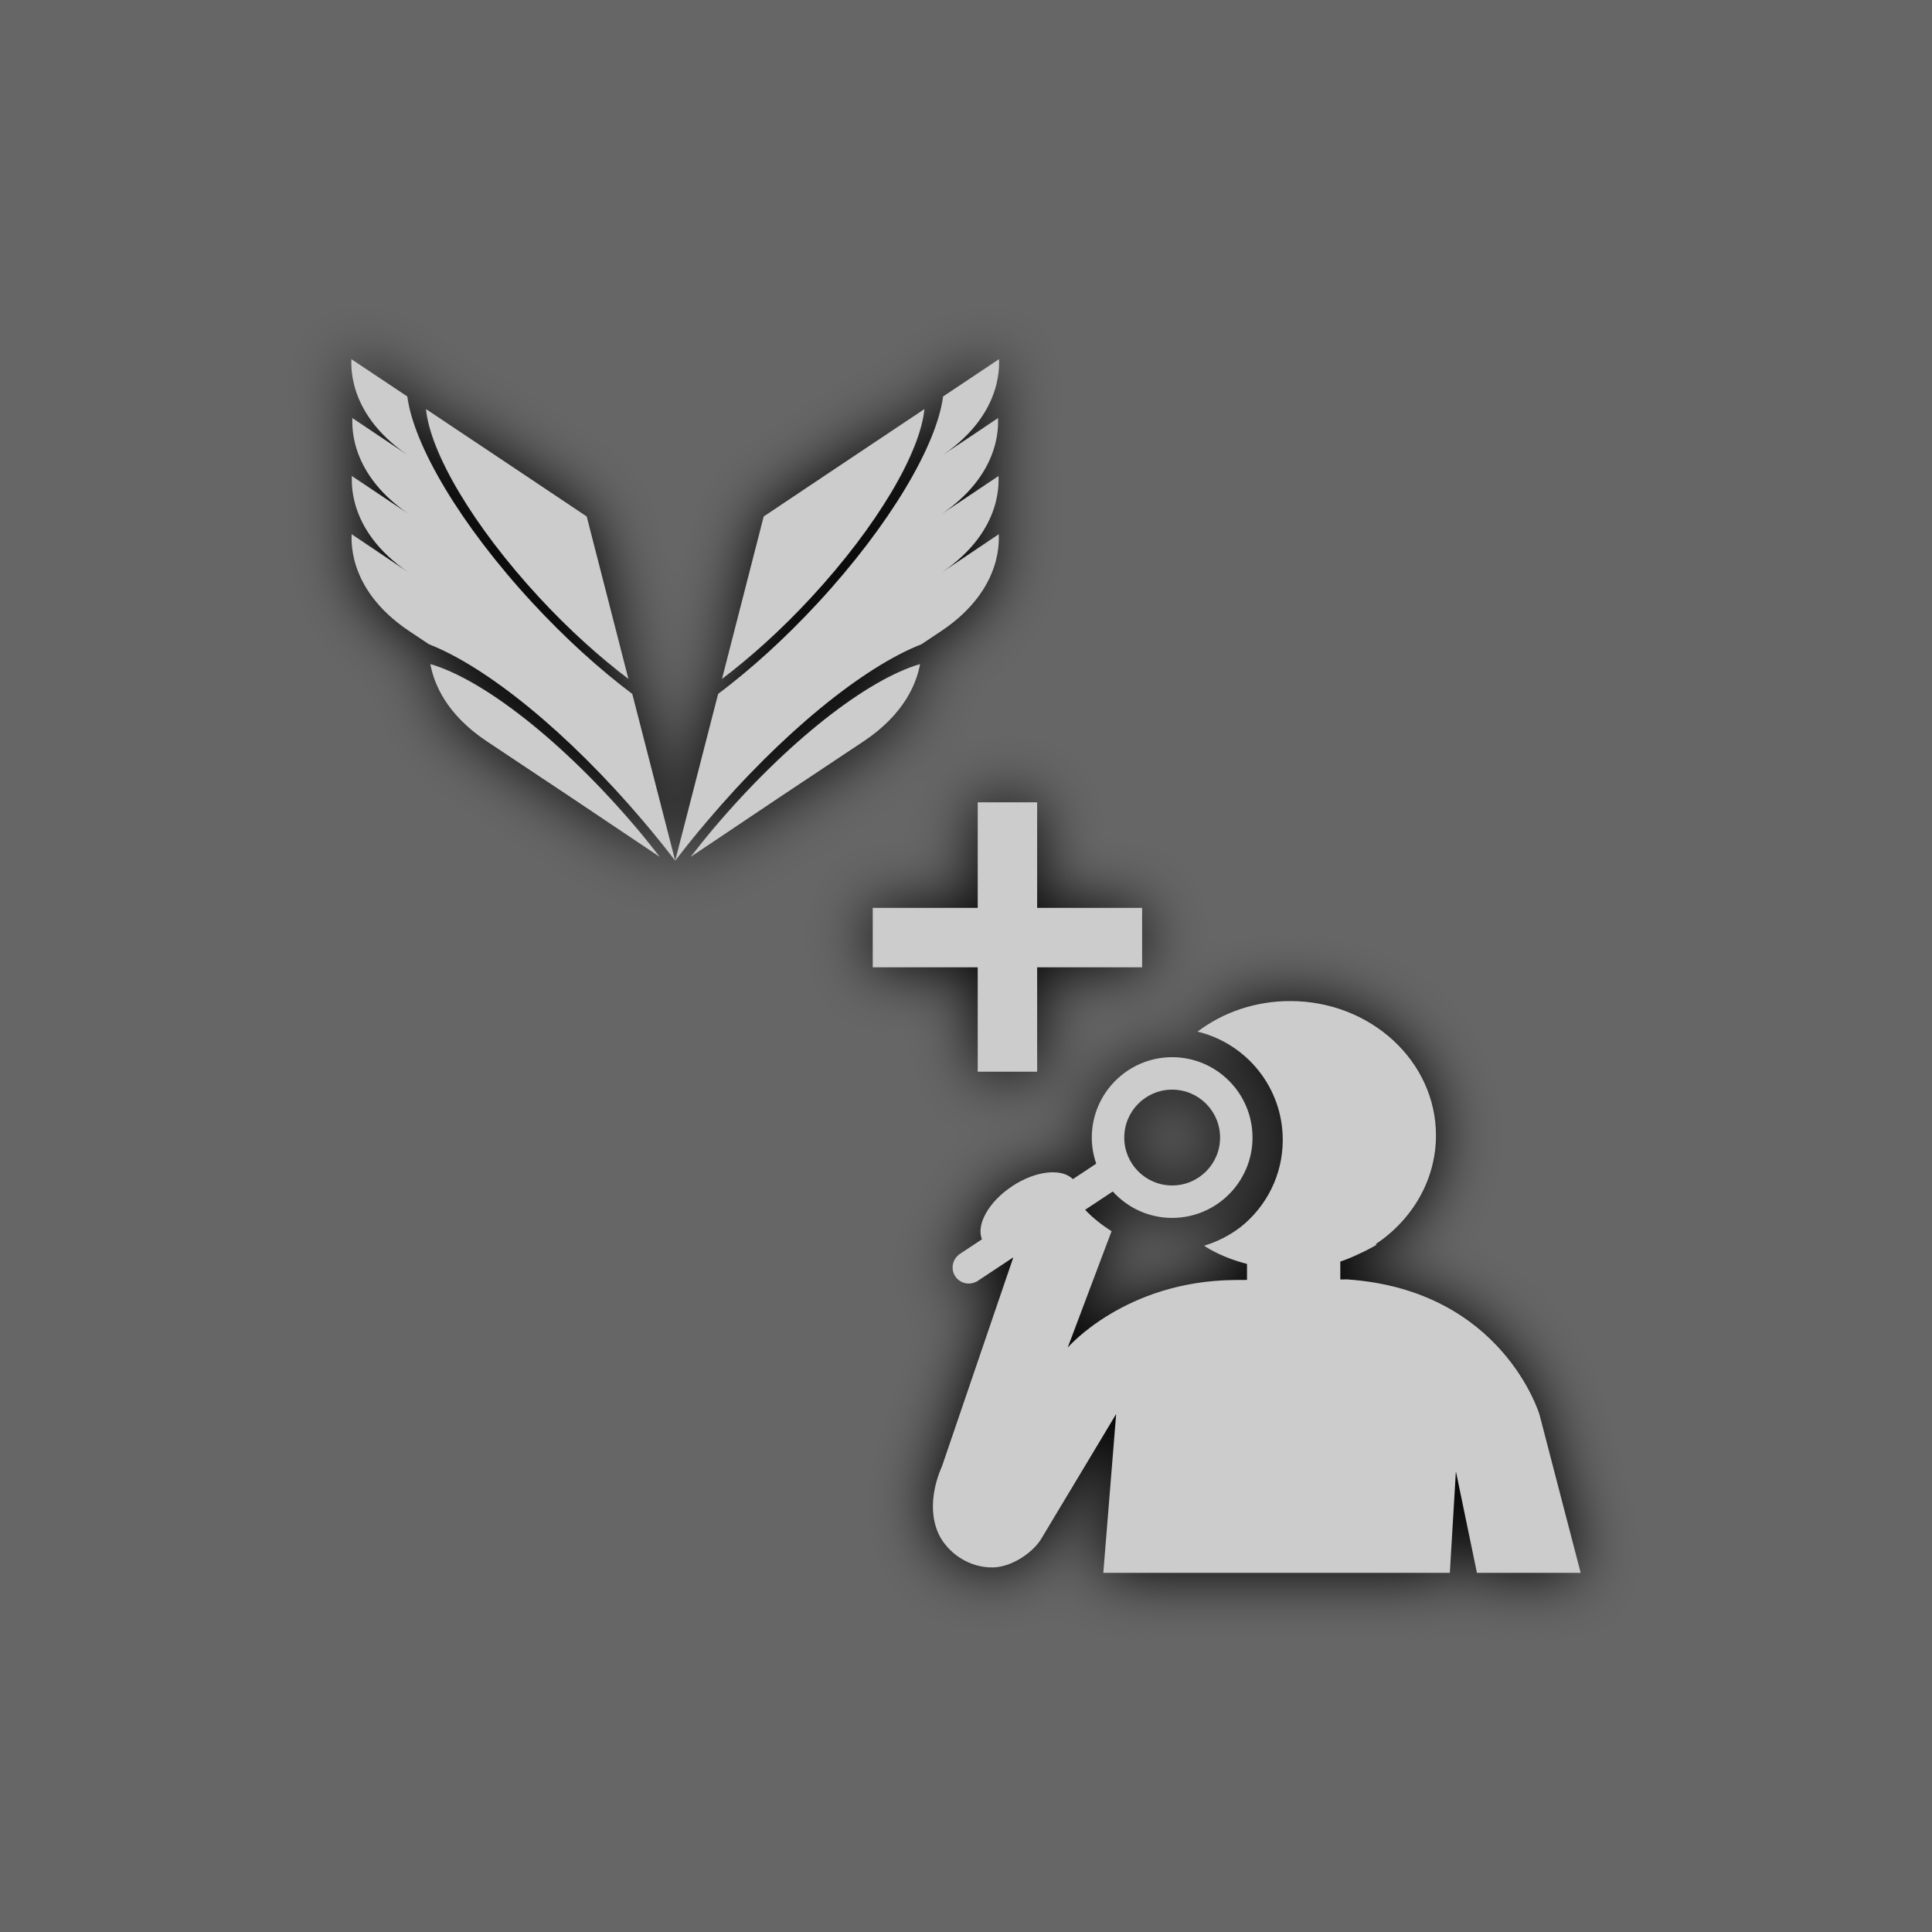
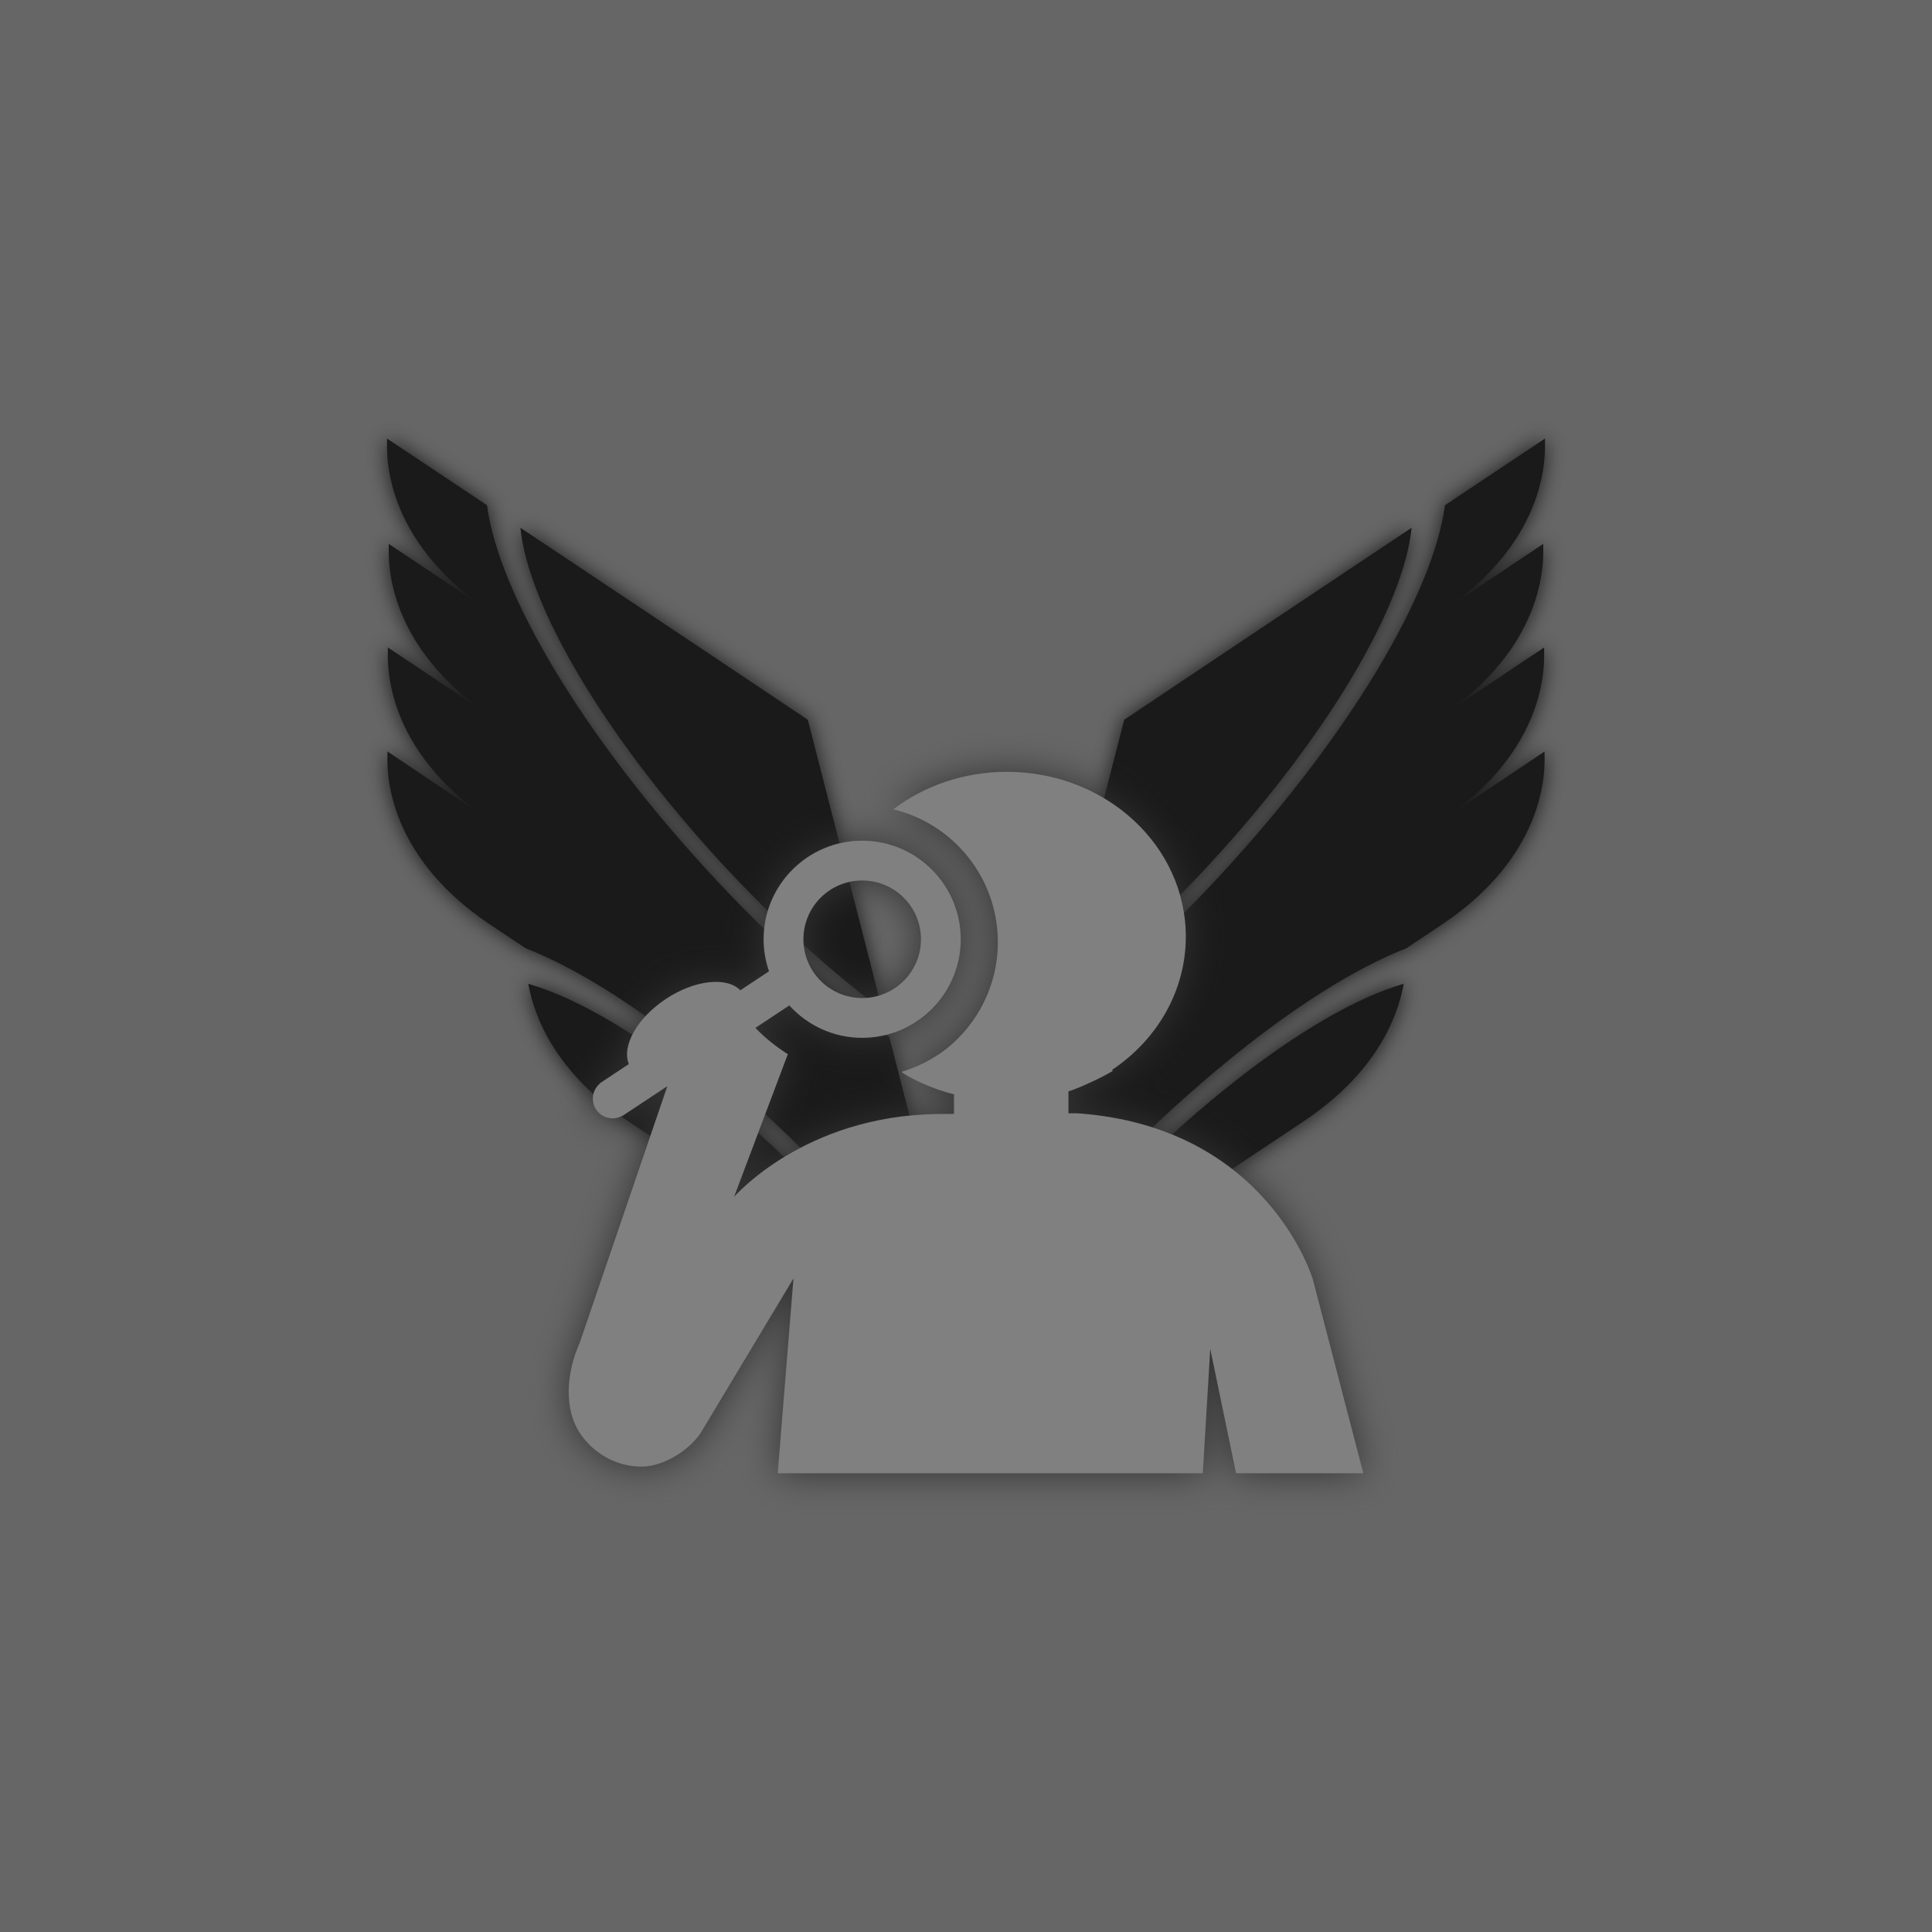
<svg xmlns="http://www.w3.org/2000/svg" width="33.867mm" height="33.867mm" viewBox="0 0 120 120" id="svg4759" version="1.1">
  <defs id="defs4761">
-     <filter style="color-interpolation-filters:sRGB" id="filter6131" x="-0.06" width="1.119" y="-0.06" height="1.121">
-       <feGaussianBlur stdDeviation="3.3" id="feGaussianBlur6133" />
+     <filter style="color-interpolation-filters:sRGB" id="filter1047" x="-0.021" width="1.043" y="-0.027" height="1.055">
+       <feGaussianBlur stdDeviation="0.887" id="feGaussianBlur1049" />
+     </filter>
+     <filter style="color-interpolation-filters:sRGB" id="filter1094" x="-0.056" width="1.113" y="-0.064" height="1.128">
+       <feGaussianBlur stdDeviation="2.148" id="feGaussianBlur1096" />
    </filter>
  </defs>
  <g id="layer1" transform="translate(-263.3748,-975.5369)">
-     <g id="g6161" transform="matrix(0.8,0,0,0.8,52.67496,219.1074)">
-       <rect ry="0" rx="0" style="opacity:1;fill:#666666;fill-opacity:1;stroke:none;stroke-width:6.791;stroke-linecap:round;stroke-linejoin:round;stroke-miterlimit:4;stroke-dasharray:none;stroke-dashoffset:0;stroke-opacity:1" id="rect5453" width="150" height="150" x="263.375" y="945.537" />
-       <g id="g6135">
-         <g style="fill:#000000;fill-opacity:1;filter:url(#filter6131)" transform="matrix(0.7184721,0,0,0.7184721,95.34696,286.8112)" id="g6103">
-           <g id="g6105" transform="matrix(0.7,0,0,0.7,271.8324,955.6507)" style="fill:#000000;fill-opacity:1">
-             <path style="fill:#000000;fill-opacity:1" d="M 27.957,37.612 C 16.815,25.559 9.62,13.275 8.645,5.764 L 0,0 C 0.117,0.078 -1.111,8.063 8.608,14.746 L 0.15,9.094 C 0.267,9.173 -0.961,17.157 8.757,23.84 L 0.074,18.039 c 0.118,0.079 -1.157,8.216 8.833,14.933 l -8.87,-5.951 c 0.118,0.079 -1.16,8.244 8.907,14.97 l 3.031,2.021 c 8.938,3.497 21.479,13.597 33.196,27.433 1.697,2.004 3.297,3.989 4.828,5.988 L 43.375,51.684 C 38.365,47.914 33.082,43.156 27.957,37.612 Z" id="path6107" />
-             <path style="fill:#000000;fill-opacity:1" d="M 100,0 91.354,5.764 C 90.38,13.275 83.184,25.559 72.042,37.613 66.918,43.156 61.634,47.914 56.623,51.685 L 50,77.433 c 1.529,-1.999 3.131,-3.984 4.828,-5.988 C 66.544,57.609 79.086,47.509 88.024,44.012 l 3.031,-2.021 c 10.067,-6.726 8.789,-14.891 8.907,-14.97 l -8.87,5.951 c 9.99,-6.717 8.714,-14.854 8.832,-14.933 L 91.241,23.84 C 100.96,17.157 99.732,9.173 99.849,9.094 l -8.458,5.651 C 101.111,8.063 99.883,0.078 100,0 Z" id="path6109" />
-             <path style="fill:#000000;fill-opacity:1" d="M 42.777,49.364 36.34,24.289 26.16,17.477 11.527,7.709 c 0.659,6.72 7.232,17.996 17.478,29.08 4.566,4.94 9.3,9.19 13.772,12.575 z" id="path6111" />
-             <path style="fill:#000000;fill-opacity:1" d="M 70.995,36.789 C 81.24,25.706 87.814,14.43 88.473,7.709 L 73.84,17.478 63.66,24.29 57.222,49.365 c 4.473,-3.386 9.208,-7.636 13.773,-12.576 z" id="path6113" />
-             <path style="fill:#000000;fill-opacity:1" d="m 12.201,47.081 c 0.555,3.006 2.437,7.729 8.683,11.901 l 13.099,8.72 13.623,9.132 C 46.459,75.364 45.296,73.89 44.05,72.418 32.646,58.952 20.309,49.429 12.201,47.081 Z" id="path6115" />
-             <path style="fill:#000000;fill-opacity:1" d="m 55.95,72.417 c -1.246,1.472 -2.409,2.946 -3.555,4.416 l 13.622,-9.132 13.1,-8.72 C 85.362,54.808 87.245,50.085 87.8,47.08 79.692,49.429 67.354,58.952 55.95,72.417 Z" id="path6117" />
-           </g>
-           <g id="g6119" transform="matrix(0.7669389,0,0,0.7669389,330.9922,1018.111)" style="fill:#000000;fill-opacity:1">
-             <path d="m 31.771,28.241 c 0,-3.732 3.022,-6.751 6.749,-6.751 3.727,0 6.752,3.02 6.752,6.751 0,3.727 -3.025,6.749 -6.752,6.749 -3.727,0 -6.749,-3.023 -6.749,-6.749 M 96.081,89.577 90.287,67.31 c 0,0 -5.167,-17.58 -27.114,-19.084 l -0.961,0.009 0,-2.519 c 0.812,-0.274 1.597,-0.596 2.357,-0.959 0.907,-0.4 1.828,-0.862 2.756,-1.405 l -0.13,-0.089 c 5.144,-3.441 8.496,-9.022 8.496,-15.328 0,-10.453 -9.199,-18.928 -20.547,-18.928 -4.957,0 -9.502,1.614 -13.049,4.308 6.888,1.66 12.008,7.858 12.008,15.256 0,4.964 -2.312,9.378 -5.909,12.254 -1.527,1.175 -3.269,2.084 -5.161,2.648 0.544,0.417 2.752,1.727 6.032,2.578 l 0,2.249 -1.85,0.011 c -15.39,0.184 -23.413,9.523 -23.413,9.523 l 6.177,-16.392 c -1.412,-0.912 -2.671,-1.91 -3.722,-3.024 l 3.894,-2.578 c 2.073,2.28 5.05,3.721 8.367,3.721 6.244,0 11.323,-5.08 11.323,-11.321 0,-6.244 -5.08,-11.324 -11.323,-11.324 -6.243,0 -11.322,5.08 -11.322,11.324 0,1.29 0.224,2.523 0.625,3.679 l -3.295,2.18 c -1.571,-1.584 -5.237,-1.2 -8.549,0.993 -3.314,2.195 -5.102,5.419 -4.256,7.482 l -3.308,2.191 0.013,0.019 c -0.895,0.731 -1.117,2.027 -0.466,3.012 0.652,0.983 1.934,1.288 2.956,0.75 L 10.93,48.564 16.142,45.115 6.084,74.57 c -1.508,3.349 -1.959,7.694 0.213,10.682 1.654,2.276 4.27,3.601 6.982,3.558 2.386,-0.041 5.271,-1.773 6.686,-3.85 l 10.664,-17.766 -1.811,22.383 48.826,0 0.854,-14.301 2.967,14.301 14.616,0 z" id="path6121" style="fill:#000000;fill-opacity:1" />
-           </g>
-           <text xml:space="preserve" style="font-style:normal;font-weight:normal;font-size:40px;line-height:125%;font-family:sans-serif;letter-spacing:0px;word-spacing:0px;fill:#000000;fill-opacity:1;stroke:none;stroke-width:1px;stroke-linecap:butt;stroke-linejoin:miter;stroke-opacity:1" x="325.6" y="1039.306" id="text6123">
-             <tspan id="tspan6125" x="325.6" y="1039.306" style="font-style:normal;font-variant:normal;font-weight:bold;font-stretch:normal;font-size:60px;font-family:Sawasdee;-inkscape-font-specification:'Sawasdee Bold';fill:#000000;fill-opacity:1">+</tspan>
-           </text>
+     <g id="g1198">
+       <rect ry="0" rx="0" style="opacity:1;fill:#666666;fill-opacity:1;stroke:none;stroke-width:5.433;stroke-linecap:round;stroke-linejoin:round;stroke-miterlimit:4;stroke-dasharray:none;stroke-dashoffset:0;stroke-opacity:1" id="rect5453" width="120" height="120" x="263.375" y="975.537" />
+       <g transform="matrix(1.226733,0,0,1.226733,-73.31981,-229.5392)" id="g1134">
+         <g id="g4218" transform="matrix(0.5864083,0,0,0.5864083,294.0544,1004.547)" style="fill:#1a1a1a;filter:url(#filter1047)">
+           <path style="fill:#1a1a1a" d="M 27.957,37.612 C 16.815,25.559 9.62,13.275 8.645,5.764 L 0,0 C 0.117,0.078 -1.111,8.063 8.608,14.746 L 0.15,9.094 C 0.267,9.173 -0.961,17.157 8.757,23.84 L 0.074,18.039 c 0.118,0.079 -1.157,8.216 8.833,14.933 l -8.87,-5.951 c 0.118,0.079 -1.16,8.244 8.907,14.97 l 3.031,2.021 c 8.938,3.497 21.479,13.597 33.196,27.433 1.697,2.004 3.297,3.989 4.828,5.988 L 43.375,51.684 C 38.365,47.914 33.082,43.156 27.957,37.612 Z" id="path4220" />
+           <path style="fill:#1a1a1a" d="M 100,0 91.354,5.764 C 90.38,13.275 83.184,25.559 72.042,37.613 66.918,43.156 61.634,47.914 56.623,51.685 L 50,77.433 c 1.529,-1.999 3.131,-3.984 4.828,-5.988 C 66.544,57.609 79.086,47.509 88.024,44.012 l 3.031,-2.021 c 10.067,-6.726 8.789,-14.891 8.907,-14.97 l -8.87,5.951 c 9.99,-6.717 8.714,-14.854 8.832,-14.933 L 91.241,23.84 C 100.96,17.157 99.732,9.173 99.849,9.094 l -8.458,5.651 C 101.111,8.063 99.883,0.078 100,0 Z" id="path4222" />
+           <path style="fill:#1a1a1a" d="M 42.777,49.364 36.34,24.289 26.16,17.477 11.527,7.709 c 0.659,6.72 7.232,17.996 17.478,29.08 4.566,4.94 9.3,9.19 13.772,12.575 z" id="path4224" />
+           <path style="fill:#1a1a1a" d="M 70.995,36.789 C 81.24,25.706 87.814,14.43 88.473,7.709 L 73.84,17.478 63.66,24.29 57.222,49.365 c 4.473,-3.386 9.208,-7.636 13.773,-12.576 z" id="path4226" />
+           <path style="fill:#1a1a1a" d="m 12.201,47.081 c 0.555,3.006 2.437,7.729 8.683,11.901 l 13.099,8.72 13.623,9.132 C 46.459,75.364 45.296,73.89 44.05,72.418 32.646,58.952 20.309,49.429 12.201,47.081 Z" id="path4228" />
+           <path style="fill:#1a1a1a" d="m 55.95,72.417 c -1.246,1.472 -2.409,2.946 -3.555,4.416 l 13.622,-9.132 13.1,-8.72 C 85.362,54.808 87.245,50.085 87.8,47.08 79.692,49.429 67.354,58.952 55.95,72.417 Z" id="path4230" />
        </g>
-         <g id="g5154" transform="matrix(0.7184721,0,0,0.7184721,95.34696,286.8112)" style="fill:#cccccc">
-           <g style="fill:#cccccc" transform="matrix(0.7,0,0,0.7,271.8324,955.6507)" id="g4218">
-             <path id="path4220" d="M 27.957,37.612 C 16.815,25.559 9.62,13.275 8.645,5.764 L 0,0 C 0.117,0.078 -1.111,8.063 8.608,14.746 L 0.15,9.094 C 0.267,9.173 -0.961,17.157 8.757,23.84 L 0.074,18.039 c 0.118,0.079 -1.157,8.216 8.833,14.933 l -8.87,-5.951 c 0.118,0.079 -1.16,8.244 8.907,14.97 l 3.031,2.021 c 8.938,3.497 21.479,13.597 33.196,27.433 1.697,2.004 3.297,3.989 4.828,5.988 L 43.375,51.684 C 38.365,47.914 33.082,43.156 27.957,37.612 Z" style="fill:#cccccc" />
-             <path id="path4222" d="M 100,0 91.354,5.764 C 90.38,13.275 83.184,25.559 72.042,37.613 66.918,43.156 61.634,47.914 56.623,51.685 L 50,77.433 c 1.529,-1.999 3.131,-3.984 4.828,-5.988 C 66.544,57.609 79.086,47.509 88.024,44.012 l 3.031,-2.021 c 10.067,-6.726 8.789,-14.891 8.907,-14.97 l -8.87,5.951 c 9.99,-6.717 8.714,-14.854 8.832,-14.933 L 91.241,23.84 C 100.96,17.157 99.732,9.173 99.849,9.094 l -8.458,5.651 C 101.111,8.063 99.883,0.078 100,0 Z" style="fill:#cccccc" />
-             <path id="path4224" d="M 42.777,49.364 36.34,24.289 26.16,17.477 11.527,7.709 c 0.659,6.72 7.232,17.996 17.478,29.08 4.566,4.94 9.3,9.19 13.772,12.575 z" style="fill:#cccccc" />
-             <path id="path4226" d="M 70.995,36.789 C 81.24,25.706 87.814,14.43 88.473,7.709 L 73.84,17.478 63.66,24.29 57.222,49.365 c 4.473,-3.386 9.208,-7.636 13.773,-12.576 z" style="fill:#cccccc" />
-             <path id="path4228" d="m 12.201,47.081 c 0.555,3.006 2.437,7.729 8.683,11.901 l 13.099,8.72 13.623,9.132 C 46.459,75.364 45.296,73.89 44.05,72.418 32.646,58.952 20.309,49.429 12.201,47.081 Z" style="fill:#cccccc" />
-             <path id="path4230" d="m 55.95,72.417 c -1.246,1.472 -2.409,2.946 -3.555,4.416 l 13.622,-9.132 13.1,-8.72 C 85.362,54.808 87.245,50.085 87.8,47.08 79.692,49.429 67.354,58.952 55.95,72.417 Z" style="fill:#cccccc" />
-           </g>
-           <g style="fill:#cccccc" transform="matrix(0.7669389,0,0,0.7669389,330.9922,1018.111)" id="g5126">
-             <path style="fill:#cccccc" id="path5128" d="m 31.771,28.241 c 0,-3.732 3.022,-6.751 6.749,-6.751 3.727,0 6.752,3.02 6.752,6.751 0,3.727 -3.025,6.749 -6.752,6.749 -3.727,0 -6.749,-3.023 -6.749,-6.749 M 96.081,89.577 90.287,67.31 c 0,0 -5.167,-17.58 -27.114,-19.084 l -0.961,0.009 0,-2.519 c 0.812,-0.274 1.597,-0.596 2.357,-0.959 0.907,-0.4 1.828,-0.862 2.756,-1.405 l -0.13,-0.089 c 5.144,-3.441 8.496,-9.022 8.496,-15.328 0,-10.453 -9.199,-18.928 -20.547,-18.928 -4.957,0 -9.502,1.614 -13.049,4.308 6.888,1.66 12.008,7.858 12.008,15.256 0,4.964 -2.312,9.378 -5.909,12.254 -1.527,1.175 -3.269,2.084 -5.161,2.648 0.544,0.417 2.752,1.727 6.032,2.578 l 0,2.249 -1.85,0.011 c -15.39,0.184 -23.413,9.523 -23.413,9.523 l 6.177,-16.392 c -1.412,-0.912 -2.671,-1.91 -3.722,-3.024 l 3.894,-2.578 c 2.073,2.28 5.05,3.721 8.367,3.721 6.244,0 11.323,-5.08 11.323,-11.321 0,-6.244 -5.08,-11.324 -11.323,-11.324 -6.243,0 -11.322,5.08 -11.322,11.324 0,1.29 0.224,2.523 0.625,3.679 l -3.295,2.18 c -1.571,-1.584 -5.237,-1.2 -8.549,0.993 -3.314,2.195 -5.102,5.419 -4.256,7.482 l -3.308,2.191 0.013,0.019 c -0.895,0.731 -1.117,2.027 -0.466,3.012 0.652,0.983 1.934,1.288 2.956,0.75 L 10.93,48.564 16.142,45.115 6.084,74.57 c -1.508,3.349 -1.959,7.694 0.213,10.682 1.654,2.276 4.27,3.601 6.982,3.558 2.386,-0.041 5.271,-1.773 6.686,-3.85 l 10.664,-17.766 -1.811,22.383 48.826,0 0.854,-14.301 2.967,14.301 14.616,0 z" />
-           </g>
-           <text id="text5150" y="1039.306" x="325.6" style="font-style:normal;font-weight:normal;font-size:40px;line-height:125%;font-family:sans-serif;letter-spacing:0px;word-spacing:0px;fill:#cccccc;fill-opacity:1;stroke:none;stroke-width:1px;stroke-linecap:butt;stroke-linejoin:miter;stroke-opacity:1" xml:space="preserve">
-             <tspan style="font-style:normal;font-variant:normal;font-weight:bold;font-stretch:normal;font-size:60px;font-family:Sawasdee;-inkscape-font-specification:'Sawasdee Bold';fill:#cccccc" y="1039.306" x="325.6" id="tspan5152">+</tspan>
-           </text>
+         <g style="fill:#1a1a1a" transform="matrix(0.5864083,0,0,0.5864083,294.0544,1004.547)" id="g1110">
+           <path id="path1098" d="M 27.957,37.612 C 16.815,25.559 9.62,13.275 8.645,5.764 L 0,0 C 0.117,0.078 -1.111,8.063 8.608,14.746 L 0.15,9.094 C 0.267,9.173 -0.961,17.157 8.757,23.84 L 0.074,18.039 c 0.118,0.079 -1.157,8.216 8.833,14.933 l -8.87,-5.951 c 0.118,0.079 -1.16,8.244 8.907,14.97 l 3.031,2.021 c 8.938,3.497 21.479,13.597 33.196,27.433 1.697,2.004 3.297,3.989 4.828,5.988 L 43.375,51.684 C 38.365,47.914 33.082,43.156 27.957,37.612 Z" style="fill:#1a1a1a" />
+           <path id="path1100" d="M 100,0 91.354,5.764 C 90.38,13.275 83.184,25.559 72.042,37.613 66.918,43.156 61.634,47.914 56.623,51.685 L 50,77.433 c 1.529,-1.999 3.131,-3.984 4.828,-5.988 C 66.544,57.609 79.086,47.509 88.024,44.012 l 3.031,-2.021 c 10.067,-6.726 8.789,-14.891 8.907,-14.97 l -8.87,5.951 c 9.99,-6.717 8.714,-14.854 8.832,-14.933 L 91.241,23.84 C 100.96,17.157 99.732,9.173 99.849,9.094 l -8.458,5.651 C 101.111,8.063 99.883,0.078 100,0 Z" style="fill:#1a1a1a" />
+           <path id="path1102" d="M 42.777,49.364 36.34,24.289 26.16,17.477 11.527,7.709 c 0.659,6.72 7.232,17.996 17.478,29.08 4.566,4.94 9.3,9.19 13.772,12.575 z" style="fill:#1a1a1a" />
+           <path id="path1104" d="M 70.995,36.789 C 81.24,25.706 87.814,14.43 88.473,7.709 L 73.84,17.478 63.66,24.29 57.222,49.365 c 4.473,-3.386 9.208,-7.636 13.773,-12.576 z" style="fill:#1a1a1a" />
+           <path id="path1106" d="m 12.201,47.081 c 0.555,3.006 2.437,7.729 8.683,11.901 l 13.099,8.72 13.623,9.132 C 46.459,75.364 45.296,73.89 44.05,72.418 32.646,58.952 20.309,49.429 12.201,47.081 Z" style="fill:#1a1a1a" />
+           <path id="path1108" d="m 55.95,72.417 c -1.246,1.472 -2.409,2.946 -3.555,4.416 l 13.622,-9.132 13.1,-8.72 C 85.362,54.808 87.245,50.085 87.8,47.08 79.692,49.429 67.354,58.952 55.95,72.417 Z" style="fill:#1a1a1a" />
+         </g>
+         <g style="fill:#333333;filter:url(#filter1094)" transform="matrix(0.4408194,0,0,0.4408194,301.1377,1017.454)" id="g208">
+           <path style="fill:#333333" id="path206" d="m 31.771,28.241 c 0,-3.732 3.022,-6.751 6.749,-6.751 3.727,0 6.752,3.02 6.752,6.751 0,3.727 -3.025,6.749 -6.752,6.749 -3.727,0 -6.749,-3.023 -6.749,-6.749 M 96.081,89.577 90.287,67.31 c 0,0 -5.167,-17.58 -27.114,-19.084 l -0.961,0.009 v -2.519 c 0.812,-0.274 1.597,-0.596 2.357,-0.959 0.907,-0.4 1.828,-0.862 2.756,-1.405 l -0.13,-0.089 c 5.144,-3.441 8.496,-9.022 8.496,-15.328 0,-10.453 -9.199,-18.928 -20.547,-18.928 -4.957,0 -9.502,1.614 -13.049,4.308 6.888,1.66 12.008,7.858 12.008,15.256 0,4.964 -2.312,9.378 -5.909,12.254 -1.527,1.175 -3.269,2.084 -5.161,2.648 0.544,0.417 2.752,1.727 6.032,2.578 V 48.3 l -1.85,0.011 c -15.39,0.184 -23.413,9.523 -23.413,9.523 l 6.177,-16.392 c -1.412,-0.912 -2.671,-1.91 -3.722,-3.024 l 3.894,-2.578 c 2.073,2.28 5.05,3.721 8.367,3.721 6.244,0 11.323,-5.08 11.323,-11.321 0,-6.244 -5.08,-11.324 -11.323,-11.324 -6.243,0 -11.322,5.08 -11.322,11.324 0,1.29 0.224,2.523 0.625,3.679 l -3.295,2.18 c -1.571,-1.584 -5.237,-1.2 -8.549,0.993 -3.314,2.195 -5.102,5.419 -4.256,7.482 l -3.308,2.191 0.013,0.019 c -0.895,0.731 -1.117,2.027 -0.466,3.012 0.652,0.983 1.934,1.288 2.956,0.75 L 10.93,48.564 16.142,45.115 6.084,74.57 c -1.508,3.349 -1.959,7.694 0.213,10.682 1.654,2.276 4.27,3.601 6.982,3.558 2.386,-0.041 5.271,-1.773 6.686,-3.85 L 30.629,67.194 28.818,89.577 h 48.826 l 0.854,-14.301 2.967,14.301 z" />
+         </g>
+         <g id="g5126" transform="matrix(0.4408194,0,0,0.4408194,301.1377,1017.454)" style="fill:#808080">
+           <path d="m 31.771,28.241 c 0,-3.732 3.022,-6.751 6.749,-6.751 3.727,0 6.752,3.02 6.752,6.751 0,3.727 -3.025,6.749 -6.752,6.749 -3.727,0 -6.749,-3.023 -6.749,-6.749 M 96.081,89.577 90.287,67.31 c 0,0 -5.167,-17.58 -27.114,-19.084 l -0.961,0.009 v -2.519 c 0.812,-0.274 1.597,-0.596 2.357,-0.959 0.907,-0.4 1.828,-0.862 2.756,-1.405 l -0.13,-0.089 c 5.144,-3.441 8.496,-9.022 8.496,-15.328 0,-10.453 -9.199,-18.928 -20.547,-18.928 -4.957,0 -9.502,1.614 -13.049,4.308 6.888,1.66 12.008,7.858 12.008,15.256 0,4.964 -2.312,9.378 -5.909,12.254 -1.527,1.175 -3.269,2.084 -5.161,2.648 0.544,0.417 2.752,1.727 6.032,2.578 V 48.3 l -1.85,0.011 c -15.39,0.184 -23.413,9.523 -23.413,9.523 l 6.177,-16.392 c -1.412,-0.912 -2.671,-1.91 -3.722,-3.024 l 3.894,-2.578 c 2.073,2.28 5.05,3.721 8.367,3.721 6.244,0 11.323,-5.08 11.323,-11.321 0,-6.244 -5.08,-11.324 -11.323,-11.324 -6.243,0 -11.322,5.08 -11.322,11.324 0,1.29 0.224,2.523 0.625,3.679 l -3.295,2.18 c -1.571,-1.584 -5.237,-1.2 -8.549,0.993 -3.314,2.195 -5.102,5.419 -4.256,7.482 l -3.308,2.191 0.013,0.019 c -0.895,0.731 -1.117,2.027 -0.466,3.012 0.652,0.983 1.934,1.288 2.956,0.75 L 10.93,48.564 16.142,45.115 6.084,74.57 c -1.508,3.349 -1.959,7.694 0.213,10.682 1.654,2.276 4.27,3.601 6.982,3.558 2.386,-0.041 5.271,-1.773 6.686,-3.85 L 30.629,67.194 28.818,89.577 h 48.826 l 0.854,-14.301 2.967,14.301 z" id="path5128" style="fill:#808080" />
        </g>
      </g>
    </g>
  </g>
</svg>
